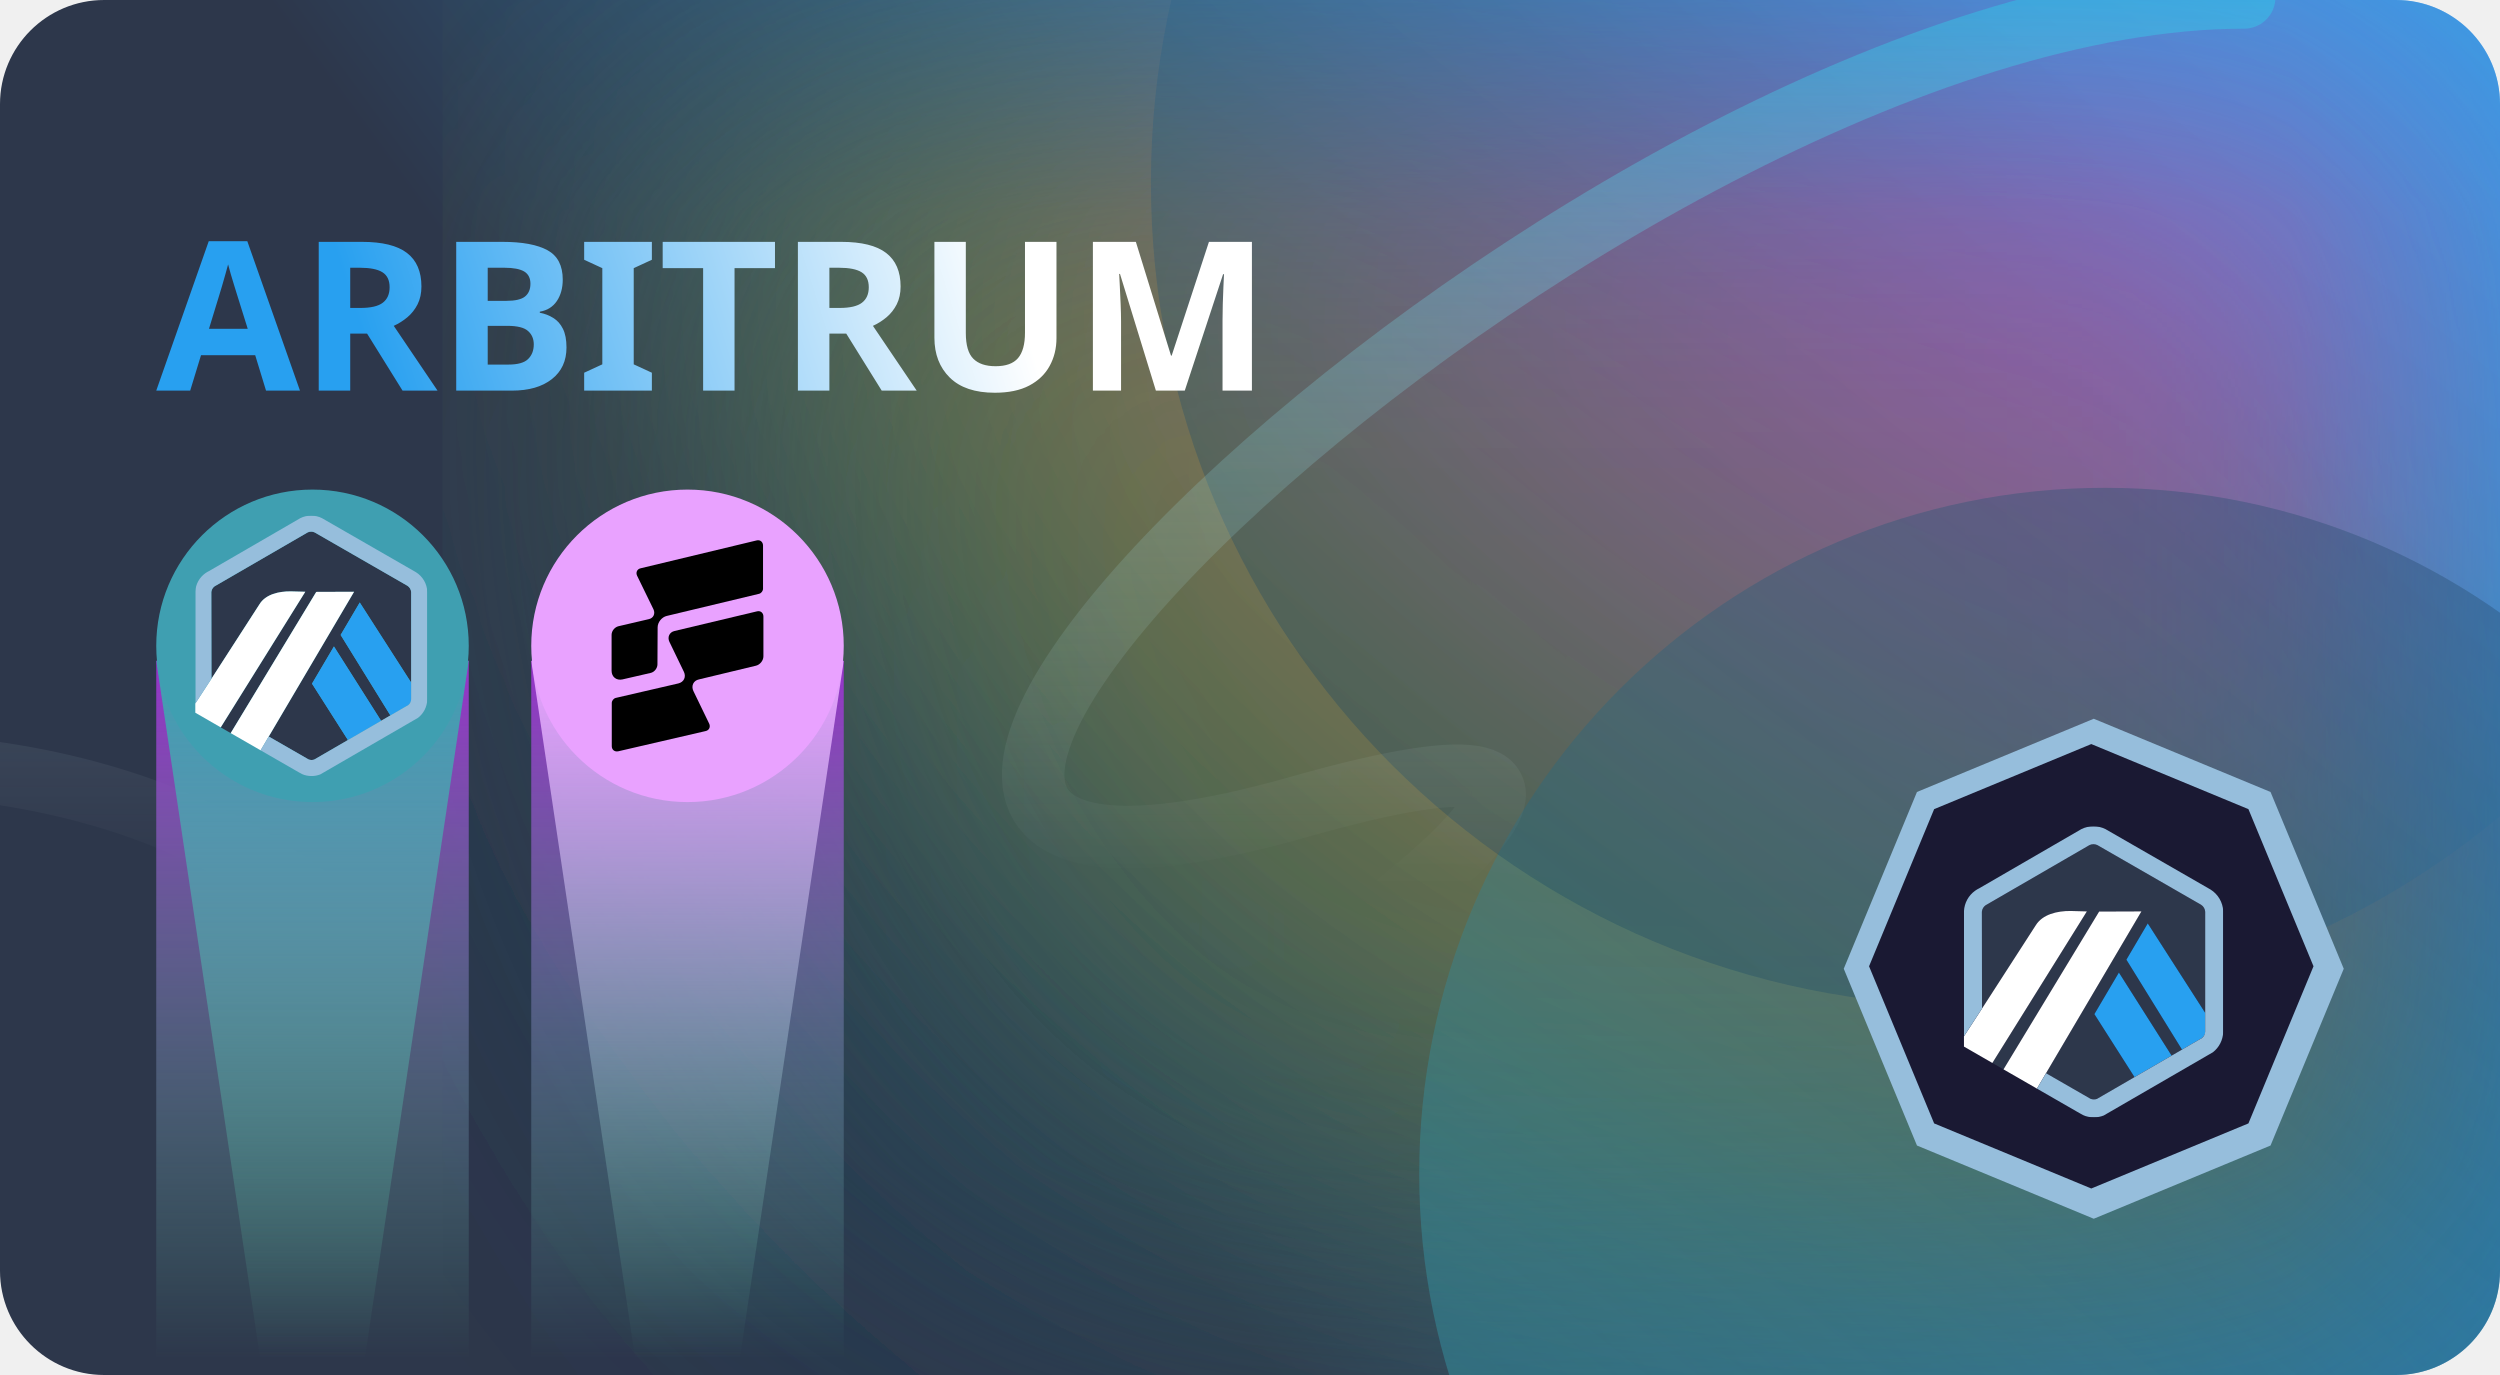
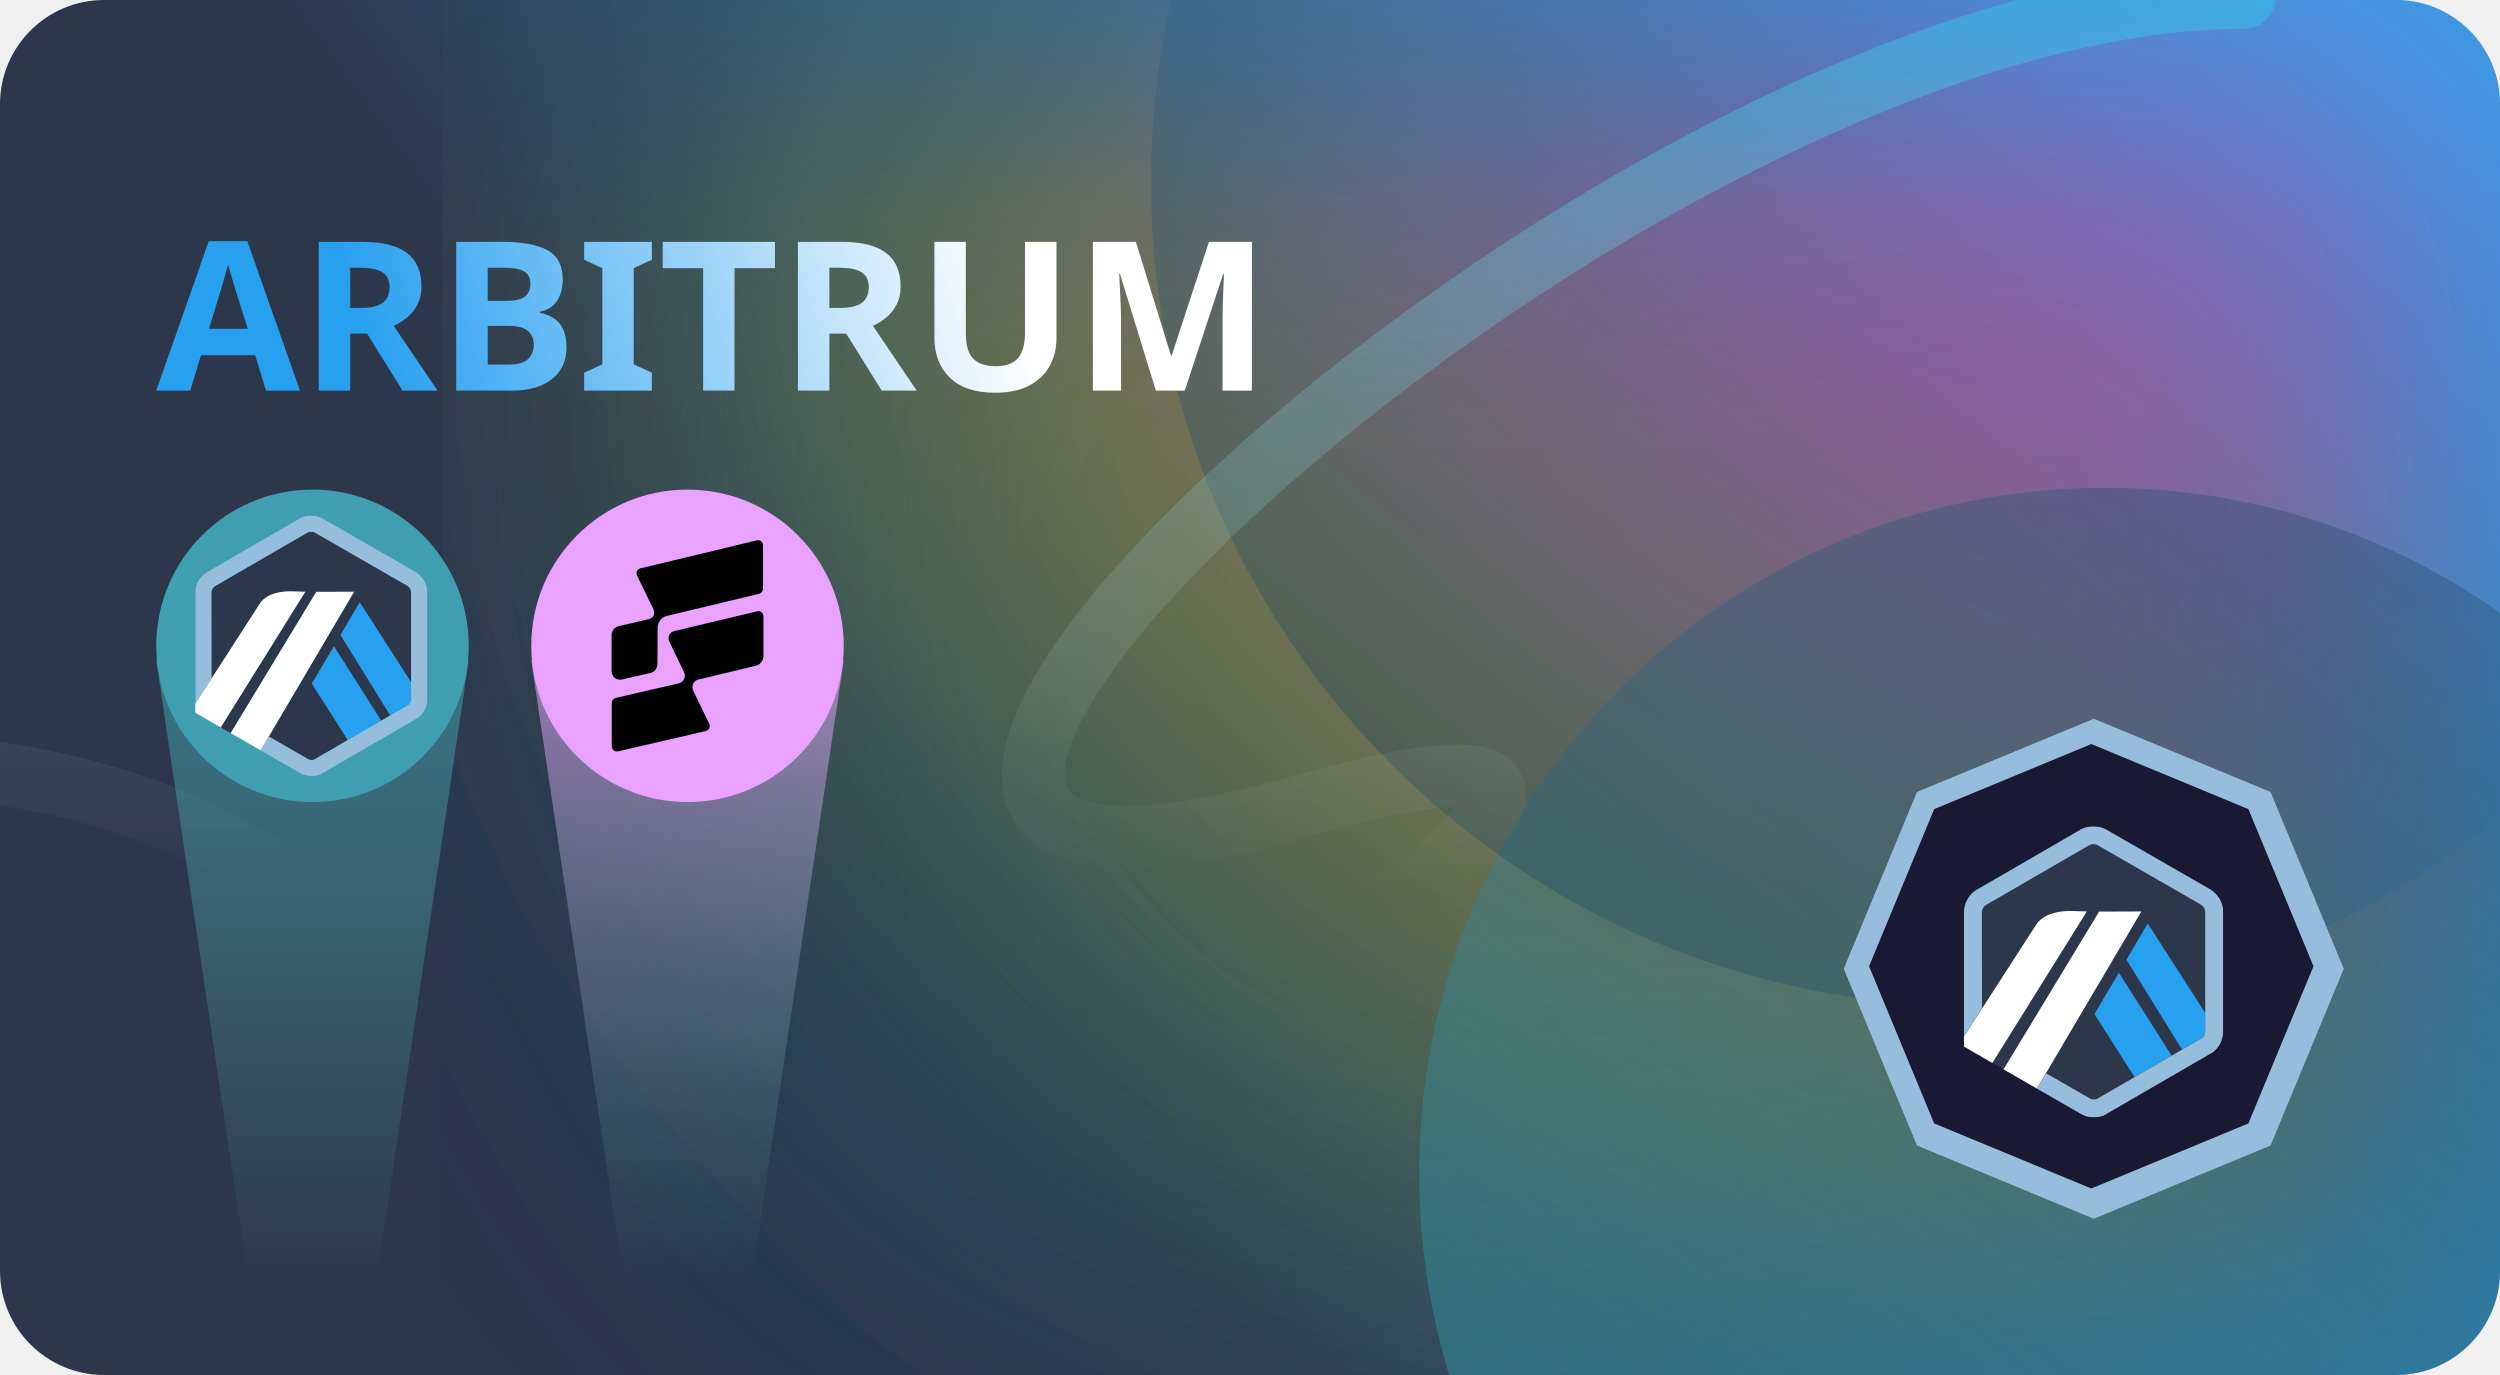
- <svg xmlns="http://www.w3.org/2000/svg" xmlns:xlink="http://www.w3.org/1999/xlink" viewBox="0 0 480 264" class="design-iconfont">
+ <svg xmlns="http://www.w3.org/2000/svg" xmlns:xlink="http://www.w3.org/1999/xlink" width="480px" height="264px" viewBox="0 0 480 264" version="1.1">
  <defs>
-     <linearGradient x1="95.485%" y1="37.304%" x2="35.453%" y2="61.155%" id="aqvx3m8m9__ehol0hlicb">
+     <linearGradient x1="95.485%" y1="37.304%" x2="35.453%" y2="61.155%" id="linearGradient-1">
      <stop stop-color="#28A0F0" offset="0%" />
      <stop stop-color="#2D374B" offset="100%" />
    </linearGradient>
-     <linearGradient x1="79.077%" y1="9.345%" x2="18.236%" y2="85.702%" id="aqvx3m8m9__fek43lj3vf">
-       <stop stop-color="#203552" offset="0%" />
-       <stop stop-color="#38B2C2" offset="100%" />
-     </linearGradient>
-     <linearGradient x1="79.077%" y1="9.345%" x2="18.236%" y2="85.702%" id="aqvx3m8m9__tdz1jyjf8g">
-       <stop stop-color="#59B6F5" offset="0%" />
-       <stop stop-color="#114263" offset="100%" />
-     </linearGradient>
-     <linearGradient x1="49.724%" y1="60.003%" x2="49.724%" y2=".276%" id="aqvx3m8m9__64yihzb92h">
-       <stop stop-color="#FFF" stop-opacity="0" offset="0%" />
-       <stop stop-color="#29D4EC" offset="100%" />
-     </linearGradient>
-     <linearGradient x1="50%" y1="0%" x2="50%" y2="100%" id="aqvx3m8m9__xsqt86a2zj">
-       <stop stop-color="#9733C9" offset="0%" />
-       <stop stop-color="#65D1AB" stop-opacity="0" offset="100%" />
-     </linearGradient>
-     <linearGradient x1="50%" y1="0%" x2="50%" y2="100%" id="aqvx3m8m9__dr6rgmaw0k">
-       <stop stop-color="#E9A2FF" offset="0%" />
-       <stop stop-color="#65D1AB" stop-opacity="0" offset="100%" />
-     </linearGradient>
-     <linearGradient x1="50%" y1="0%" x2="50%" y2="100%" id="aqvx3m8m9__xxbn1yql6n">
-       <stop stop-color="#3F9FB1" offset="0%" />
-       <stop stop-color="#65D1AB" stop-opacity="0" offset="100%" />
-     </linearGradient>
-     <linearGradient x1="79.077%" y1="48.58%" x2="18.236%" y2="51.247%" id="aqvx3m8m9__hwqaq286yr">
-       <stop stop-color="#FFF" offset="0%" />
-       <stop stop-color="#28A0F0" offset="100%" />
-     </linearGradient>
-     <path id="aqvx3m8m9__q4vp5w7w8i" d="M0 0H60V134.286H0z" />
-     <path id="aqvx3m8m9__uskfqxyt0m" d="M0 0H60V134.286H0z" />
-     <path id="aqvx3m8m9__g8fgfy20up" d="M0 0L44.535 0 44.535 50 0 50z" />
-     <path id="aqvx3m8m9__n8prpv03hs" d="M0 0L49.774 0 49.774 55.881 0 55.881z" />
-     <radialGradient cx="79.077%" cy="9.345%" fx="79.077%" fy="9.345%" r="97.632%" id="aqvx3m8m9__7hy1mxfa3c">
+     <rect id="path-2" x="0" y="0" width="480" height="264" rx="20" />
+     <radialGradient cx="79.077%" cy="9.345%" fx="79.077%" fy="9.345%" r="97.632%" id="radialGradient-4">
      <stop stop-color="#59B6F5" offset="0%" />
      <stop stop-color="#CA44B5" offset="34.282%" />
      <stop stop-color="#707E40" offset="71.061%" />
      <stop stop-color="#114263" offset="100%" />
    </radialGradient>
-     <filter x="-31.4%" y="-31.4%" width="162.8%" height="162.8%" filterUnits="objectBoundingBox" id="aqvx3m8m9__tei2jm8urd">
+     <filter x="-31.4%" y="-31.4%" width="162.8%" height="162.8%" filterUnits="objectBoundingBox" id="filter-5">
      <feGaussianBlur stdDeviation="43" in="SourceGraphic" />
    </filter>
-     <rect id="aqvx3m8m9__fcjwy0cjua" x="0" y="0" width="480" height="264" rx="20" />
+     <linearGradient x1="79.077%" y1="9.345%" x2="18.236%" y2="85.702%" id="linearGradient-6">
+       <stop stop-color="#203552" offset="0%" />
+       <stop stop-color="#38B2C2" offset="100%" />
+     </linearGradient>
+     <linearGradient x1="79.077%" y1="9.345%" x2="18.236%" y2="85.702%" id="linearGradient-7">
+       <stop stop-color="#59B6F5" offset="0%" />
+       <stop stop-color="#114263" offset="100%" />
+     </linearGradient>
+     <linearGradient x1="49.724%" y1="60.003%" x2="49.724%" y2="0.276%" id="linearGradient-8">
+       <stop stop-color="#FFFFFF" stop-opacity="0" offset="0%" />
+       <stop stop-color="#29D4EC" offset="100%" />
+     </linearGradient>
+     <linearGradient x1="50%" y1="6.16297582e-31%" x2="50%" y2="87.968%" id="linearGradient-9">
+       <stop stop-color="#E9A2FF" offset="0%" />
+       <stop stop-color="#65D1AB" stop-opacity="0.001" offset="100%" />
+     </linearGradient>
+     <linearGradient x1="50%" y1="6.16297582e-31%" x2="50%" y2="87.816%" id="linearGradient-10">
+       <stop stop-color="#3F9FB1" offset="0%" />
+       <stop stop-color="#65D1AB" stop-opacity="0" offset="100%" />
+     </linearGradient>
+     <polygon id="path-11" points="0 0 44.535 0 44.535 50 0 50" />
+     <linearGradient x1="79.077%" y1="48.58%" x2="18.236%" y2="51.247%" id="linearGradient-13">
+       <stop stop-color="#FFFFFF" offset="0%" />
+       <stop stop-color="#28A0F0" offset="100%" />
+     </linearGradient>
+     <polygon id="path-14" points="0 0 49.774 0 49.774 55.881 0 55.881" />
  </defs>
-   <g fill="none" fill-rule="evenodd">
-     <g>
-       <mask id="aqvx3m8m9__teryvw8mye" fill="#fff">
-         <use xlink:href="#aqvx3m8m9__fcjwy0cjua" />
+   <g id="UI-Element/Airdrop/主页卡片" stroke="none" stroke-width="1" fill="none" fill-rule="evenodd">
+     <g id="椭圆形">
+       <mask id="mask-3" fill="white">
+         <use xlink:href="#path-2" />
      </mask>
-       <use fill="url(#aqvx3m8m9__ehol0hlicb)" xlink:href="#aqvx3m8m9__fcjwy0cjua" />
-       <path fill="url(#aqvx3m8m9__7hy1mxfa3c)" filter="url(#aqvx3m8m9__tei2jm8urd)" mask="url(#aqvx3m8m9__teryvw8mye)" d="M331.573 -122.927A205.5 205.5 0 1 0 331.573 288.073A205.5 205.5 0 1 0 331.573 -122.927Z" />
-       <path fill="url(#aqvx3m8m9__fek43lj3vf)" opacity=".376" mask="url(#aqvx3m8m9__teryvw8mye)" d="M404.195 93.659A131.707 131.707 0 1 0 404.195 357.073A131.707 131.707 0 1 0 404.195 93.659Z" />
-       <path fill="url(#aqvx3m8m9__tdz1jyjf8g)" opacity=".3" mask="url(#aqvx3m8m9__teryvw8mye)" d="M379.024 -122.927A158.049 158.049 0 1 0 379.024 193.171A158.049 158.049 0 1 0 379.024 -122.927Z" />
-       <path d="M-26.684,146.628 C95.236,146.628 117.443,256.897 88.904,281.351 C60.365,305.805 396.753,113.101 249.533,154.895 C102.312,196.69 307.262,-0.495 430.879,-0.495" stroke="url(#aqvx3m8m9__64yihzb92h)" stroke-width="12" opacity=".409" stroke-linecap="round" stroke-linejoin="round" mask="url(#aqvx3m8m9__teryvw8mye)" />
+       <use id="蒙版" fill="url(#linearGradient-1)" xlink:href="#path-2" />
+       <circle fill="url(#radialGradient-4)" filter="url(#filter-5)" mask="url(#mask-3)" cx="331.573" cy="82.573" r="205.5" />
+       <circle id="椭圆形备份" fill="url(#linearGradient-6)" opacity="0.376" mask="url(#mask-3)" cx="404.195" cy="225.366" r="131.707" />
+       <circle fill="url(#linearGradient-7)" opacity="0.3" mask="url(#mask-3)" cx="379.024" cy="35.122" r="158.049" />
+       <path d="M-26.684,146.628 C95.236,146.628 117.443,256.897 88.904,281.351 C60.365,305.805 396.753,113.101 249.533,154.895 C102.312,196.69 307.262,-0.495 430.879,-0.495" id="路径" stroke="url(#linearGradient-8)" stroke-width="12" opacity="0.409" stroke-linecap="round" stroke-linejoin="round" mask="url(#mask-3)" />
    </g>
-     <g transform="translate(102 126.8571)">
-       <mask id="aqvx3m8m9__57hzex3u8l" fill="#fff">
-         <use xlink:href="#aqvx3m8m9__q4vp5w7w8i" />
-       </mask>
-       <use fill="url(#aqvx3m8m9__xsqt86a2zj)" xlink:href="#aqvx3m8m9__q4vp5w7w8i" />
-       <path fill="url(#aqvx3m8m9__dr6rgmaw0k)" mask="url(#aqvx3m8m9__57hzex3u8l)" d="M0 0L60 0 40 134.286 20 134.286z" />
-     </g>
-     <path d="M60,30 C60,46.569 46.569,60 30,60 C13.431,60 0,46.569 0,30 C0,13.431 13.431,0 30,0 C46.569,0 60,13.431 60,30" fill="#E9A2FF" transform="translate(102 94)" />
-     <path d="M28.247,37.217 L16.229,39.998 C15.79,40.109 15.46,40.547 15.46,40.988 L15.46,49.262 C15.46,49.955 16.009,50.396 16.703,50.249 L33.469,46.367 C34.163,46.223 34.456,45.563 34.163,44.942 L31.133,38.681 C30.659,37.694 31.133,36.668 32.191,36.449 L43.151,33.812 C43.916,33.629 44.575,32.825 44.575,32.018 L44.575,24.368 C44.575,23.672 44.026,23.198 43.334,23.381 L27.515,27.149 C26.53,27.371 26.093,28.322 26.53,29.237 L29.305,34.985 C29.779,35.972 29.305,36.962 28.247,37.217" fill="#000" transform="translate(102 94)" />
-     <path d="M20.32,16.535 L23.462,22.979 C23.863,23.819 23.462,24.698 22.549,24.881 L16.741,26.236 C16.009,26.419 15.425,27.151 15.425,27.884 L15.425,34.801 C15.425,35.971 16.375,36.703 17.506,36.449 L22.913,35.203 C23.645,35.056 24.23,34.288 24.23,33.556 L24.265,26.456 C24.265,25.465 25.07,24.479 26.017,24.259 L43.736,20.012 C44.173,19.904 44.501,19.462 44.501,19.024 L44.501,10.751 C44.501,10.055 43.955,9.581 43.258,9.764 L21.014,15.107 C20.32,15.254 20.029,15.914 20.32,16.535" fill="#000" transform="translate(102 94)" />
-     <g>
-       <g transform="translate(30 126.8571)">
-         <mask id="aqvx3m8m9__c40k18rapo" fill="#fff">
-           <use xlink:href="#aqvx3m8m9__uskfqxyt0m" />
-         </mask>
-         <use fill="url(#aqvx3m8m9__xsqt86a2zj)" xlink:href="#aqvx3m8m9__uskfqxyt0m" />
-         <path fill="url(#aqvx3m8m9__xxbn1yql6n)" mask="url(#aqvx3m8m9__c40k18rapo)" d="M0 0L60 0 40 134.286 20 134.286z" />
-       </g>
-       <path fill="#3F9FB1" d="M30 0A30 30 0 1 0 30 60A30 30 0 1 0 30 0Z" transform="translate(30 94)" />
-       <path d="M29.302,43.088 L22.405,32.262 L26.615,25.118 L35.673,39.395 L29.302,43.088 Z M27.902,22.91 L31.573,16.679 L41.471,32.094 L41.476,35.053 L41.443,14.695 C41.42,14.197 41.156,13.742 40.734,13.473 L22.915,3.224 C22.498,3.019 21.969,3.022 21.553,3.23 C21.497,3.259 21.445,3.289 21.394,3.322 L21.332,3.362 L4.036,13.385 L3.968,13.416 C3.882,13.455 3.795,13.506 3.712,13.564 C3.384,13.799 3.167,14.147 3.097,14.537 C3.086,14.596 3.078,14.656 3.074,14.717 L3.101,31.307 L12.321,17.018 C13.481,15.123 16.01,14.513 18.358,14.546 L21.113,14.619 L4.879,40.654 L6.792,41.756 L23.221,14.645 L30.483,14.619 L14.097,42.414 L20.925,46.342 L21.741,46.811 C22.086,46.951 22.493,46.958 22.841,46.832 L40.911,36.36 L37.456,38.362 L27.902,22.91 Z" fill="#2D374B" transform="translate(37.5 99)" />
-       <path fill="#28A0F0" d="M22.405 32.263L29.302 43.088 35.673 39.395 26.615 25.118z" transform="translate(37.5 99)" />
-       <path d="M41.475,35.053 L41.471,32.095 L31.573,16.679 L27.902,22.91 L37.456,38.363 L40.911,36.361 C41.249,36.086 41.455,35.681 41.476,35.246 L41.475,35.053 Z" fill="#28A0F0" transform="translate(37.5 99)" />
-       <path d="M0,37.843 L4.879,40.654 L21.113,14.619 L18.358,14.546 C16.01,14.513 13.481,15.124 12.32,17.018 L3.101,31.307 L0,36.072 L0,37.843 Z" fill="#FFF" transform="translate(37.5 99)" />
-       <path fill="#FFF" d="M30.483 14.619L23.221 14.645 6.792 41.756 12.535 45.062 14.096 42.413z" transform="translate(37.5 99)" />
-       <g transform="translate(37.50025 99)">
-         <mask id="aqvx3m8m9__k7vnp11mdq" fill="#fff">
-           <use xlink:href="#aqvx3m8m9__g8fgfy20up" />
-         </mask>
-         <path d="M44.535,14.581 C44.475,13.063 43.652,11.673 42.364,10.864 L24.312,0.482 C23.038,-0.16 21.446,-0.161 20.169,0.481 C20.019,0.557 2.614,10.652 2.614,10.652 C2.373,10.767 2.141,10.904 1.923,11.061 C0.773,11.885 0.072,13.165 0,14.572 L0,36.073 L3.101,31.307 L3.074,14.717 C3.078,14.657 3.086,14.597 3.096,14.538 C3.166,14.148 3.384,13.8 3.712,13.564 C3.794,13.506 21.496,3.259 21.553,3.23 C21.969,3.021 22.498,3.019 22.914,3.224 L40.733,13.474 C41.155,13.742 41.419,14.197 41.443,14.695 L41.443,35.246 C41.421,35.681 41.249,36.085 40.91,36.36 L37.455,38.362 L35.673,39.395 L29.301,43.088 L22.841,46.832 C22.492,46.957 22.085,46.951 21.74,46.81 L14.096,42.414 L12.534,45.062 L19.405,49.017 C19.631,49.146 19.834,49.261 20,49.354 C20.257,49.498 20.433,49.595 20.494,49.625 C20.983,49.862 21.685,50 22.318,50 C22.899,50 23.465,49.894 24,49.684 L42.767,38.816 C43.845,37.981 44.478,36.722 44.535,35.359 L44.535,14.581 Z" fill="#96BEDC" mask="url(#aqvx3m8m9__k7vnp11mdq)" />
+     <g id="编组" transform="translate(102, 94)">
+       <polygon id="矩形" fill="url(#linearGradient-9)" opacity="0.567" points="0 32.857 60 32.857 40 167.143 20 167.143" />
+       <g id="icon/coin/Lifi">
+         <path d="M60,30 C60,46.569 46.569,60 30,60 C13.431,60 0,46.569 0,30 C0,13.431 13.431,0 30,0 C46.569,0 60,13.431 60,30" id="Fill-1" fill="#E9A2FF" />
+         <path d="M28.247,37.217 L16.229,39.998 C15.79,40.109 15.46,40.547 15.46,40.988 L15.46,49.262 C15.46,49.955 16.009,50.396 16.703,50.249 L33.469,46.367 C34.163,46.223 34.456,45.563 34.163,44.942 L31.133,38.681 C30.659,37.694 31.133,36.668 32.191,36.449 L43.151,33.812 C43.916,33.629 44.575,32.825 44.575,32.018 L44.575,24.368 C44.575,23.672 44.026,23.198 43.334,23.381 L27.515,27.149 C26.53,27.371 26.093,28.322 26.53,29.237 L29.305,34.985 C29.779,35.972 29.305,36.962 28.247,37.217" id="Fill-3" fill="#000000" />
+         <path d="M20.32,16.535 L23.462,22.979 C23.863,23.819 23.462,24.698 22.549,24.881 L16.741,26.236 C16.009,26.419 15.425,27.151 15.425,27.884 L15.425,34.801 C15.425,35.971 16.375,36.703 17.506,36.449 L22.913,35.203 C23.645,35.056 24.23,34.288 24.23,33.556 L24.265,26.456 C24.265,25.465 25.07,24.479 26.017,24.259 L43.736,20.012 C44.173,19.904 44.501,19.462 44.501,19.024 L44.501,10.751 C44.501,10.055 43.955,9.581 43.258,9.764 L21.014,15.107 C20.32,15.254 20.029,15.914 20.32,16.535" id="Fill-5" fill="#000000" />
      </g>
    </g>
-     <text fill="url(#aqvx3m8m9__hwqaq286yr)" fill-rule="nonzero" font-family="Poppins" font-size="40" font-weight="bold">
+     <g id="编组备份" transform="translate(30, 94)">
+       <polygon id="矩形" fill="url(#linearGradient-10)" opacity="0.567" points="0 32.857 60 32.857 40 167.143 20 167.143" />
+       <circle id="椭圆形" fill="#3F9FB1" cx="30" cy="30" r="30" />
+       <g id="icon/coin/Arbitrum" transform="translate(7.5, 5)">
+         <path d="M29.302,43.088 L22.405,32.262 L26.615,25.118 L35.673,39.395 L29.302,43.088 Z M27.902,22.91 L31.573,16.679 L41.471,32.094 L41.476,35.053 L41.443,14.695 C41.42,14.197 41.156,13.742 40.734,13.473 L22.915,3.224 C22.498,3.019 21.969,3.022 21.553,3.23 C21.497,3.259 21.445,3.289 21.394,3.322 L21.332,3.362 L4.036,13.385 L3.968,13.416 C3.882,13.455 3.795,13.506 3.712,13.564 C3.384,13.799 3.167,14.147 3.097,14.537 C3.086,14.596 3.078,14.656 3.074,14.717 L3.101,31.307 L12.321,17.018 C13.481,15.123 16.01,14.513 18.358,14.546 L21.113,14.619 L4.879,40.654 L6.792,41.756 L23.221,14.645 L30.483,14.619 L14.097,42.414 L20.925,46.342 L21.741,46.811 C22.086,46.951 22.493,46.958 22.841,46.832 L40.911,36.36 L37.456,38.362 L27.902,22.91 Z" id="Fill-1" fill="#2D374B" />
+         <polygon id="Fill-3" fill="#28A0F0" points="22.405 32.263 29.302 43.088 35.673 39.395 26.615 25.118" />
+         <path d="M41.475,35.053 L41.471,32.095 L31.573,16.679 L27.902,22.91 L37.456,38.363 L40.911,36.361 C41.249,36.086 41.455,35.681 41.476,35.246 L41.475,35.053 Z" id="Fill-5" fill="#28A0F0" />
+         <path d="M0,37.843 L4.879,40.654 L21.113,14.619 L18.358,14.546 C16.01,14.513 13.481,15.124 12.32,17.018 L3.101,31.307 L0,36.072 L0,37.843 Z" id="Fill-7" fill="#FFFFFF" />
+         <polygon id="Fill-9" fill="#FFFFFF" points="30.483 14.619 23.221 14.645 6.792 41.756 12.535 45.062 14.096 42.413" />
+         <g id="编组" transform="translate(0.000247, 0)">
+           <mask id="mask-12" fill="white">
+             <use xlink:href="#path-11" />
+           </mask>
+           <g id="Clip-12" />
+           <path d="M44.535,14.581 C44.475,13.063 43.652,11.673 42.364,10.864 L24.312,0.482 C23.038,-0.16 21.446,-0.161 20.169,0.481 C20.019,0.557 2.614,10.652 2.614,10.652 C2.373,10.767 2.141,10.904 1.923,11.061 C0.773,11.885 0.072,13.165 0,14.572 L0,36.073 L3.101,31.307 L3.074,14.717 C3.078,14.657 3.086,14.597 3.096,14.538 C3.166,14.148 3.384,13.8 3.712,13.564 C3.794,13.506 21.496,3.259 21.553,3.23 C21.969,3.021 22.498,3.019 22.914,3.224 L40.733,13.474 C41.155,13.742 41.419,14.197 41.443,14.695 L41.443,35.246 C41.421,35.681 41.249,36.085 40.91,36.36 L37.455,38.362 L35.673,39.395 L29.301,43.088 L22.841,46.832 C22.492,46.957 22.085,46.951 21.74,46.81 L14.096,42.414 L12.534,45.062 L19.405,49.017 C19.631,49.146 19.834,49.261 20,49.354 C20.257,49.498 20.433,49.595 20.494,49.625 C20.983,49.862 21.685,50 22.318,50 C22.899,50 23.465,49.894 24,49.684 L42.767,38.816 C43.845,37.981 44.478,36.722 44.535,35.359 L44.535,14.581 Z" id="Fill-11" fill="#96BEDC" mask="url(#mask-12)" />
+         </g>
+       </g>
+     </g>
+     <text id="Arbitrum" fill="url(#linearGradient-13)" fill-rule="nonzero" font-family="Poppins" font-size="40" font-weight="bold" line-spacing="40">
      <tspan x="30" y="75">ARBITRUM</tspan>
    </text>
-     <g>
-       <path fill="#96BEDC" d="M48 0L81.941 14.059 96 48 81.941 81.941 48 96 14.059 81.941 0 48 14.059 14.059z" transform="translate(354 138)" />
-       <path fill="#1A1933" d="M47.526 4.859L77.696 17.356 90.193 47.526 77.696 77.696 47.526 90.193 17.356 77.696 4.859 47.526 17.356 17.356z" transform="translate(354 138)" />
-       <path d="M32.749,48.156 L25.041,36.057 L29.746,28.073 L39.87,44.029 L32.749,48.156 Z M31.184,25.605 L35.287,18.641 L46.349,35.87 L46.354,39.176 L46.318,16.424 C46.292,15.867 45.997,15.358 45.526,15.058 L25.61,3.603 C25.144,3.374 24.553,3.377 24.089,3.61 C24.026,3.642 23.967,3.676 23.911,3.713 L23.841,3.757 L4.51,14.959 L4.435,14.994 C4.338,15.037 4.241,15.095 4.149,15.16 C3.782,15.423 3.539,15.811 3.461,16.247 C3.449,16.313 3.44,16.38 3.436,16.449 L3.466,34.989 L13.77,19.02 C15.067,16.902 17.893,16.22 20.518,16.257 L23.596,16.338 L5.453,45.437 L7.591,46.668 L25.953,16.368 L34.068,16.338 L15.755,47.403 L23.386,51.793 L24.299,52.317 C24.685,52.474 25.139,52.481 25.528,52.341 L45.723,40.637 L41.862,42.875 L31.184,25.605 Z" fill="#2D374B" transform="translate(377.0815 158.6519)" />
-       <path fill="#28A0F0" d="M25.04 36.058L32.749 48.156 39.869 44.029 29.746 28.073z" transform="translate(377.0815 158.6519)" />
-       <path d="M46.354,39.177 L46.349,35.87 L35.287,18.641 L31.184,25.605 L41.862,42.875 L45.723,40.638 C46.101,40.33 46.331,39.879 46.355,39.392 L46.354,39.177 Z" fill="#28A0F0" transform="translate(377.0815 158.6519)" />
-       <path d="M0,42.295 L5.452,45.436 L23.597,16.338 L20.517,16.257 C17.894,16.22 15.067,16.903 13.77,19.019 L3.466,34.99 L0,40.315 L0,42.295 Z" fill="#FFF" transform="translate(377.0815 158.6519)" />
-       <path fill="#FFF" d="M34.069 16.338L25.952 16.368 7.591 46.668 14.009 50.362 15.754 47.403z" transform="translate(377.0815 158.6519)" />
-       <g transform="translate(377.0818 158.6519)">
-         <mask id="aqvx3m8m9__0nxicr6znt" fill="#fff">
-           <use xlink:href="#aqvx3m8m9__n8prpv03hs" />
-         </mask>
-         <path d="M49.774,16.297 C49.706,14.599 48.787,13.046 47.348,12.141 L27.171,0.538 C25.748,-0.179 23.969,-0.18 22.542,0.538 C22.373,0.623 2.921,11.905 2.921,11.905 C2.652,12.034 2.392,12.187 2.149,12.362 C0.864,13.283 0.081,14.714 0,16.286 L0,40.316 L3.466,34.99 L3.436,16.448 C3.44,16.381 3.449,16.314 3.461,16.248 C3.539,15.812 3.782,15.423 4.149,15.16 C4.241,15.094 24.025,3.642 24.088,3.61 C24.553,3.377 25.144,3.374 25.61,3.603 L45.525,15.059 C45.996,15.358 46.291,15.867 46.318,16.424 L46.318,39.391 C46.293,39.878 46.101,40.33 45.722,40.637 L41.861,42.875 L39.869,44.029 L32.748,48.156 L25.527,52.341 C25.138,52.481 24.683,52.473 24.298,52.317 L15.754,47.403 L14.009,50.363 L21.687,54.783 C21.94,54.927 22.167,55.056 22.353,55.16 C22.64,55.321 22.836,55.429 22.905,55.462 C23.451,55.728 24.236,55.881 24.943,55.881 C25.592,55.881 26.225,55.763 26.823,55.528 L47.798,43.382 C49.002,42.449 49.71,41.042 49.774,39.518 L49.774,16.297 Z" fill="#96BEDC" mask="url(#aqvx3m8m9__0nxicr6znt)" />
+     <g id="生态" transform="translate(354, 138)">
+       <polygon id="多边形" fill="#96BEDC" points="48 0 81.941 14.059 96 48 81.941 81.941 48 96 14.059 81.941 0 48 14.059 14.059" />
+       <polygon id="多边形" fill="#1A1933" points="47.526 4.859 77.696 17.356 90.193 47.526 77.696 77.696 47.526 90.193 17.356 77.696 4.859 47.526 17.356 17.356" />
+       <g id="icon/coin/Arbitrum" transform="translate(23.08148, 20.65185)">
+         <path d="M32.749,48.156 L25.041,36.057 L29.746,28.073 L39.87,44.029 L32.749,48.156 Z M31.184,25.605 L35.287,18.641 L46.349,35.87 L46.354,39.176 L46.318,16.424 C46.292,15.867 45.997,15.358 45.526,15.058 L25.61,3.603 C25.144,3.374 24.553,3.377 24.089,3.61 C24.026,3.642 23.967,3.676 23.911,3.713 L23.841,3.757 L4.51,14.959 L4.435,14.994 C4.338,15.037 4.241,15.095 4.149,15.16 C3.782,15.423 3.539,15.811 3.461,16.247 C3.449,16.313 3.44,16.38 3.436,16.449 L3.466,34.989 L13.77,19.02 C15.067,16.902 17.893,16.22 20.518,16.257 L23.596,16.338 L5.453,45.437 L7.591,46.668 L25.953,16.368 L34.068,16.338 L15.755,47.403 L23.386,51.793 L24.299,52.317 C24.685,52.474 25.139,52.481 25.528,52.341 L45.723,40.637 L41.862,42.875 L31.184,25.605 Z" id="Fill-1" fill="#2D374B" />
+         <polygon id="Fill-3" fill="#28A0F0" points="25.04 36.058 32.749 48.156 39.869 44.029 29.746 28.073" />
+         <path d="M46.354,39.177 L46.349,35.87 L35.287,18.641 L31.184,25.605 L41.862,42.875 L45.723,40.638 C46.101,40.33 46.331,39.879 46.355,39.392 L46.354,39.177 Z" id="Fill-5" fill="#28A0F0" />
+         <path d="M0,42.295 L5.452,45.436 L23.597,16.338 L20.517,16.257 C17.894,16.22 15.067,16.903 13.77,19.019 L3.466,34.99 L0,40.315 L0,42.295 Z" id="Fill-7" fill="#FFFFFF" />
+         <polygon id="Fill-9" fill="#FFFFFF" points="34.069 16.338 25.952 16.368 7.591 46.668 14.009 50.362 15.754 47.403" />
+         <g id="编组" transform="translate(0.000276, -0)">
+           <mask id="mask-15" fill="white">
+             <use xlink:href="#path-14" />
+           </mask>
+           <g id="Clip-12" />
+           <path d="M49.774,16.297 C49.706,14.599 48.787,13.046 47.348,12.141 L27.171,0.538 C25.748,-0.179 23.969,-0.18 22.542,0.538 C22.373,0.623 2.921,11.905 2.921,11.905 C2.652,12.034 2.392,12.187 2.149,12.362 C0.864,13.283 0.081,14.714 0,16.286 L0,40.316 L3.466,34.99 L3.436,16.448 C3.44,16.381 3.449,16.314 3.461,16.248 C3.539,15.812 3.782,15.423 4.149,15.16 C4.241,15.094 24.025,3.642 24.088,3.61 C24.553,3.377 25.144,3.374 25.61,3.603 L45.525,15.059 C45.996,15.358 46.291,15.867 46.318,16.424 L46.318,39.391 C46.293,39.878 46.101,40.33 45.722,40.637 L41.861,42.875 L39.869,44.029 L32.748,48.156 L25.527,52.341 C25.138,52.481 24.683,52.473 24.298,52.317 L15.754,47.403 L14.009,50.363 L21.687,54.783 C21.94,54.927 22.167,55.056 22.353,55.16 C22.64,55.321 22.836,55.429 22.905,55.462 C23.451,55.728 24.236,55.881 24.943,55.881 C25.592,55.881 26.225,55.763 26.823,55.528 L47.798,43.382 C49.002,42.449 49.71,41.042 49.774,39.518 L49.774,16.297 Z" id="Fill-11" fill="#96BEDC" mask="url(#mask-15)" />
+         </g>
      </g>
    </g>
  </g>
</svg>
